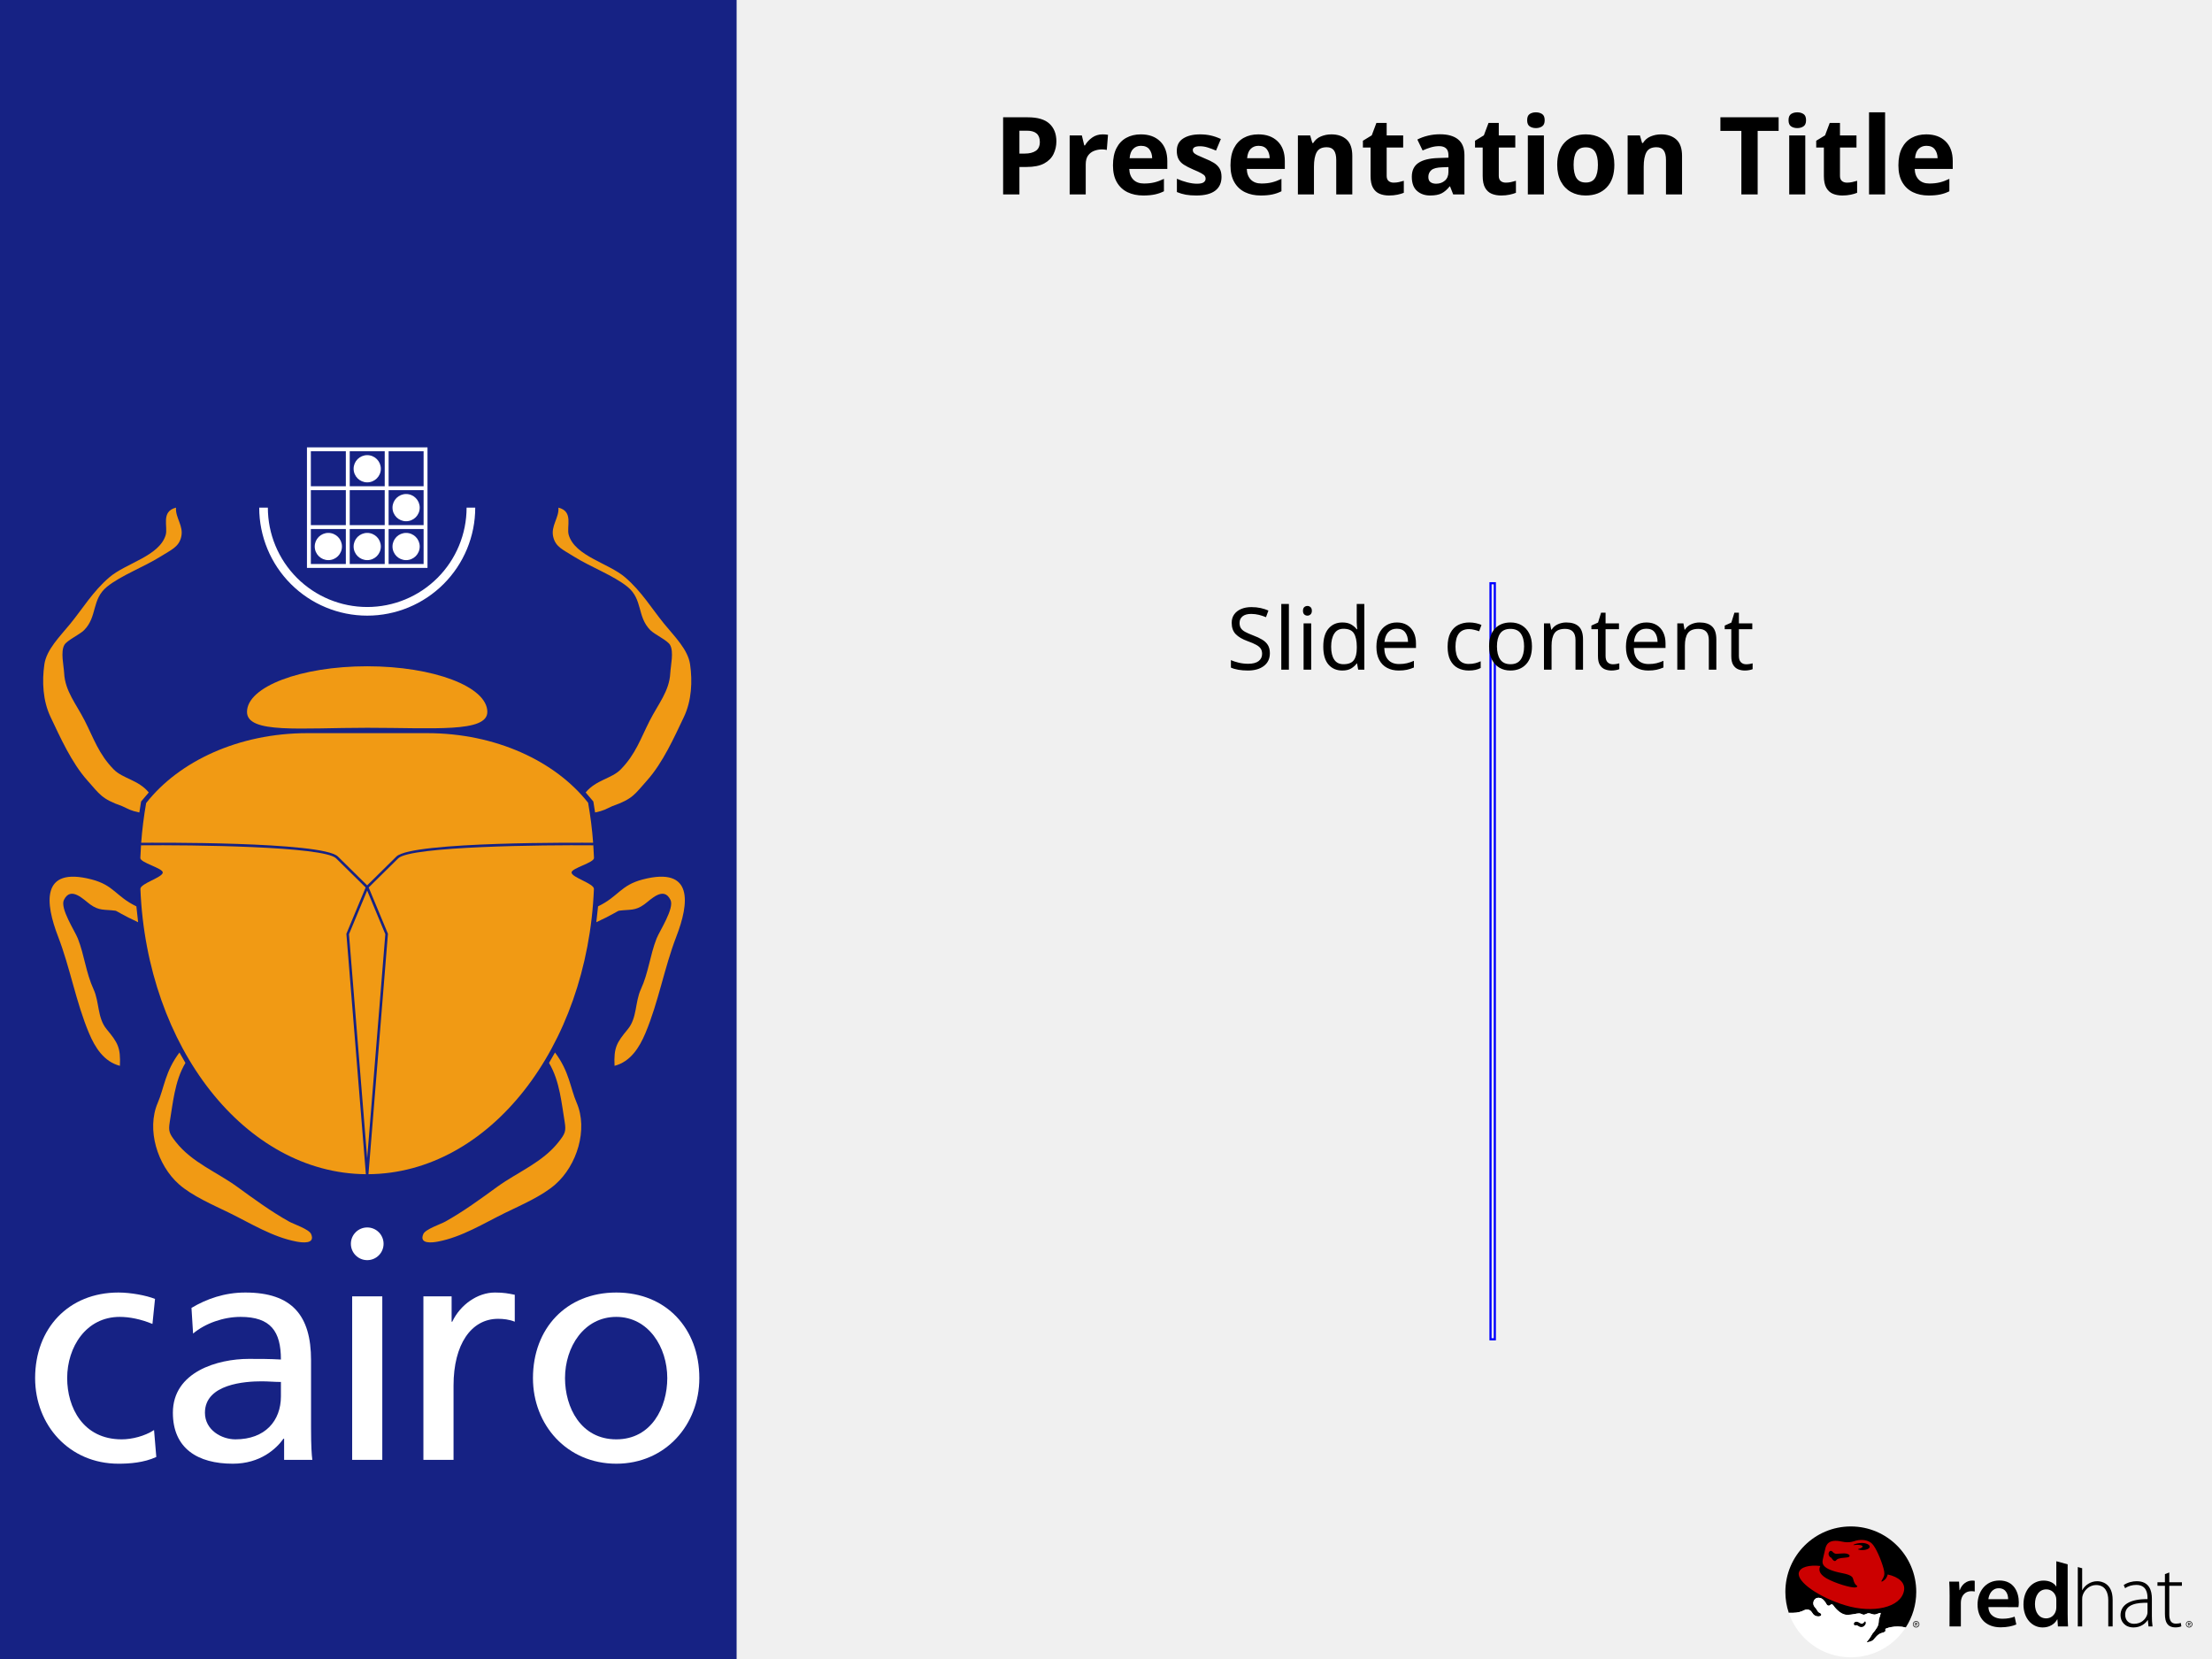
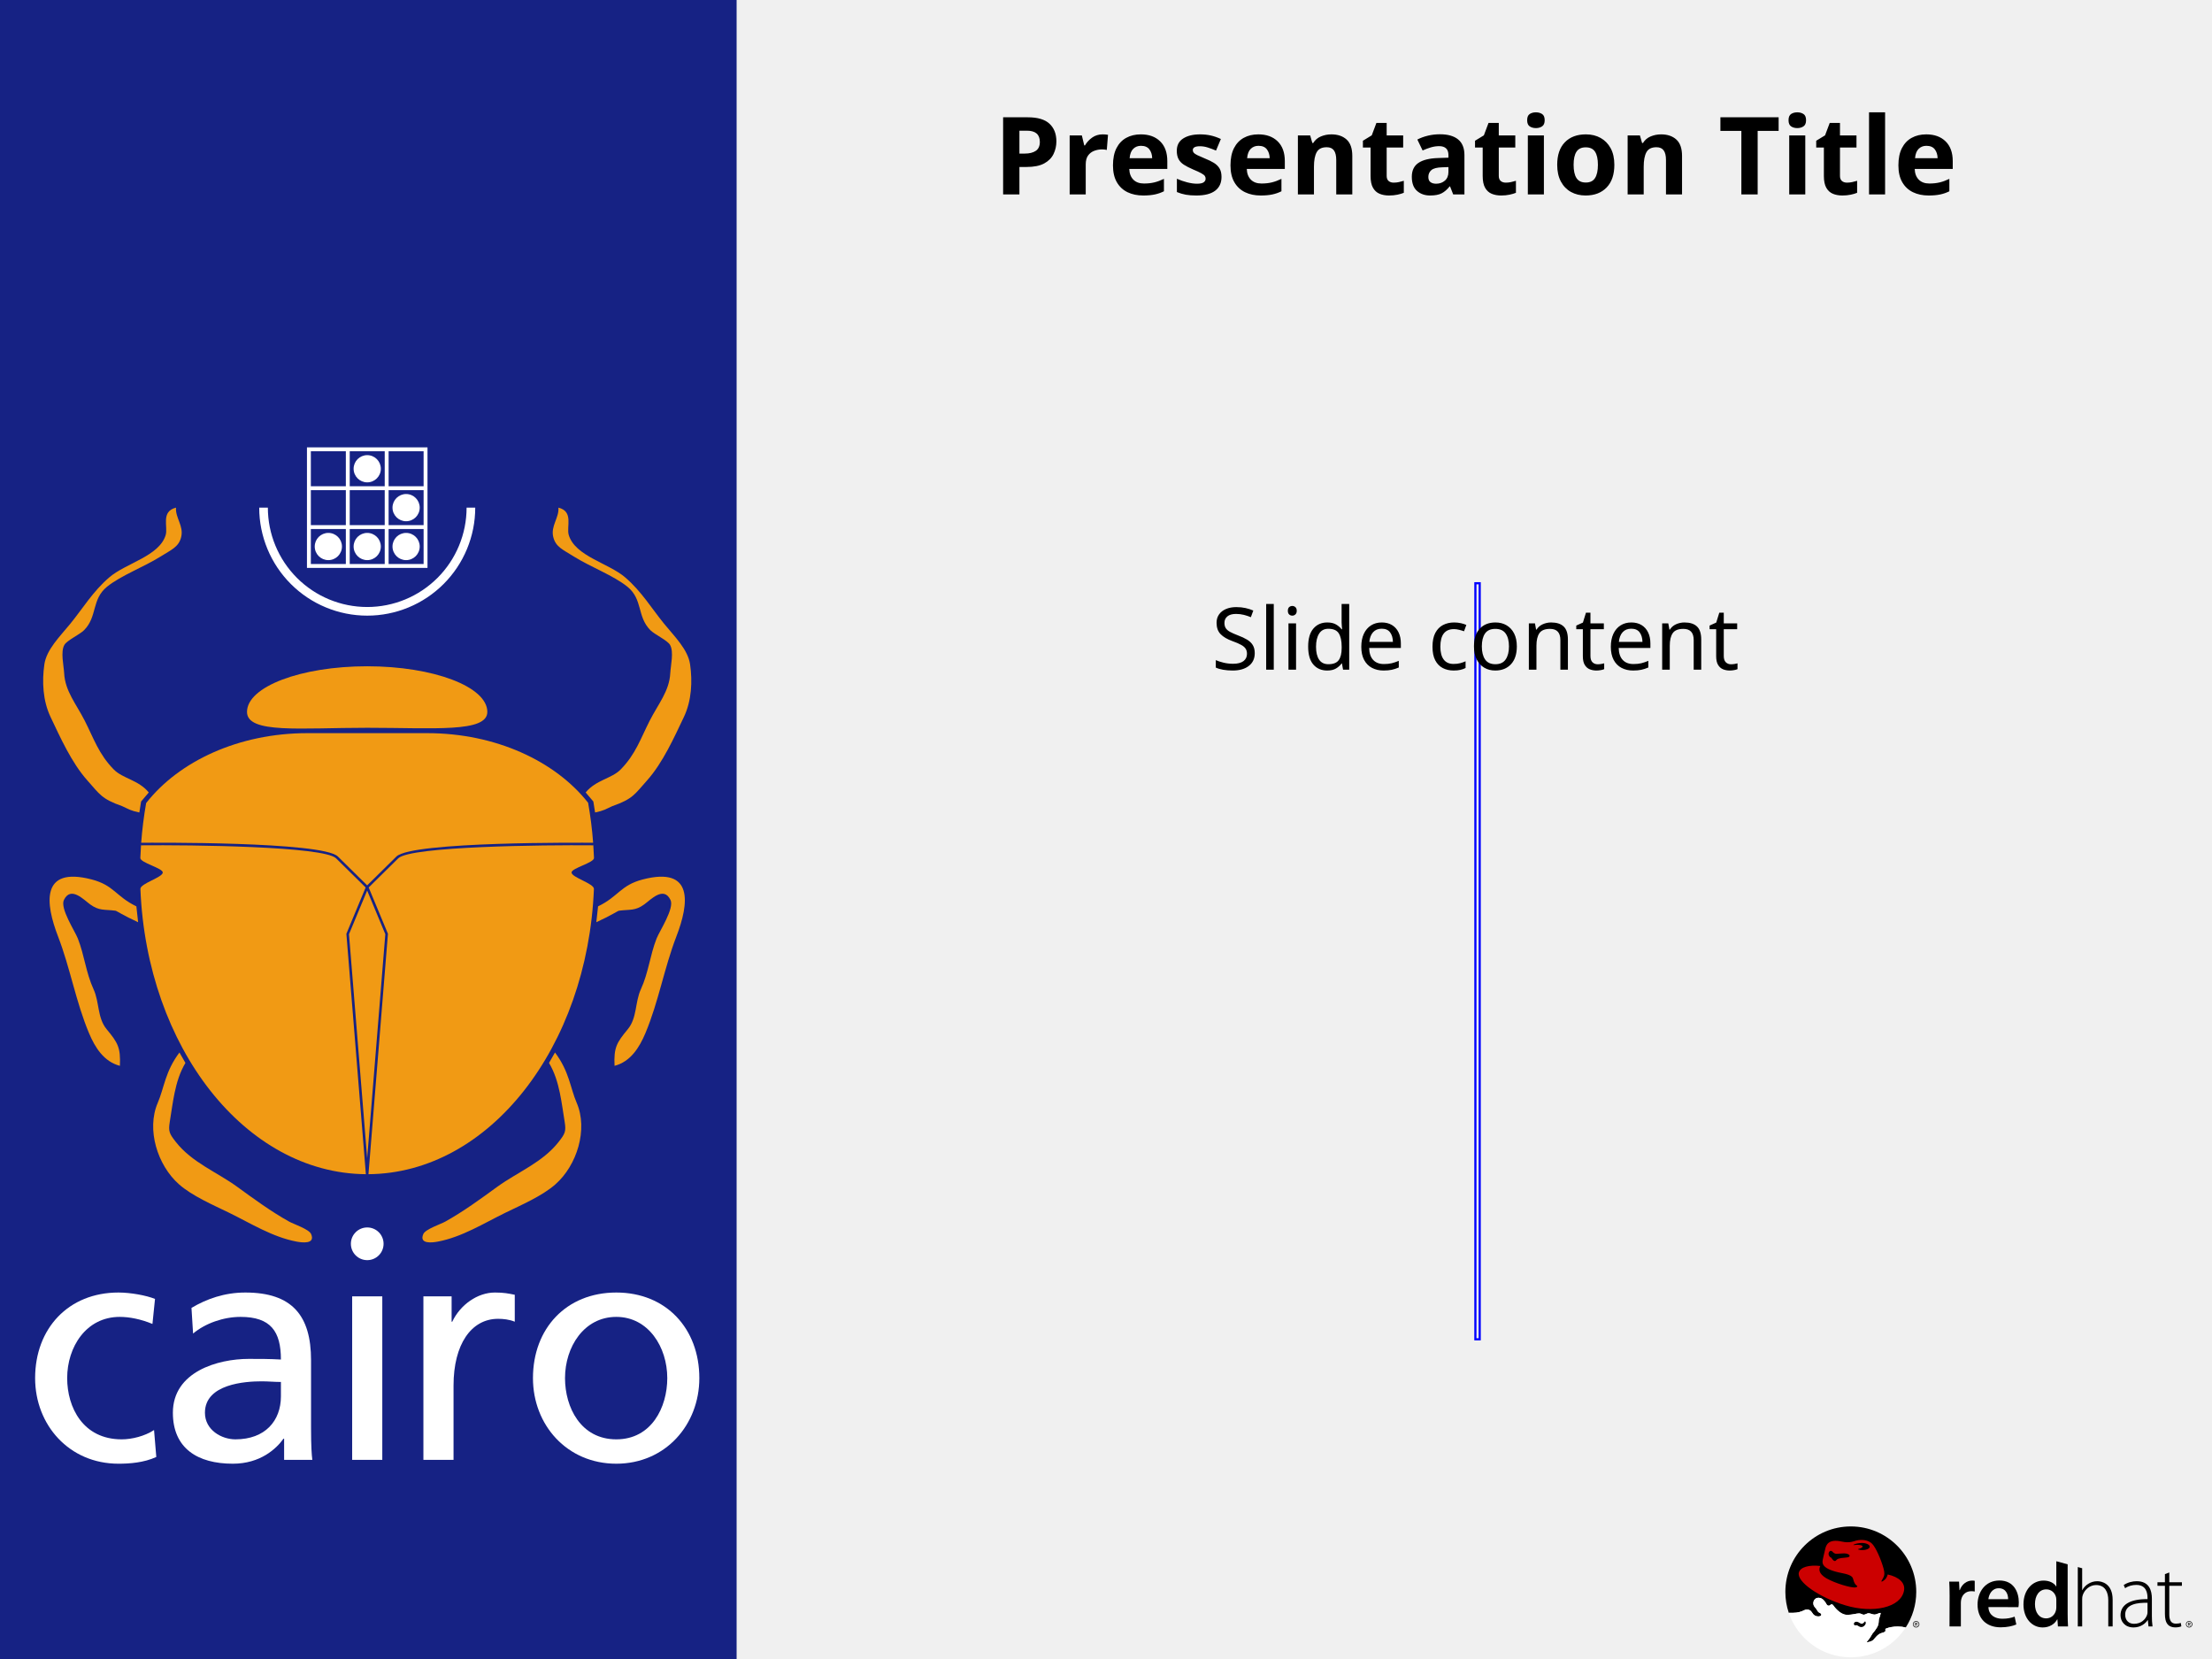
<svg xmlns="http://www.w3.org/2000/svg" xmlns:ns2="http://www.svgslides.org/svgslides0.1" xmlns:xlink="http://www.w3.org/1999/xlink" width="1024" height="768" fill="black">
  <defs id="cairo-artwork_defs">
    <g id="hacker_emblem">
      <g id="hacker_emblem_grid" fill="white" stroke="none">
        <rect x="-2.95" y="-3.05" width="6" height="0.1" />
        <rect x="2.95" y="-2.95" width="0.1" height="6" />
        <rect x="-3.05" y="2.95" width="6" height="0.1" />
        <rect x="-3.05" y="-3.05" width="0.1" height="6" />
        <rect x="-1.05" y="-2.95" width="0.1" height="5.9" />
        <rect x="0.95" y="-2.95" width="0.1" height="5.9" />
        <rect x="-2.95" y="-1.05" width="1.9" height="0.1" />
        <rect x="-0.95" y="-1.05" width="1.9" height="0.1" />
        <rect x="1.05" y="-1.05" width="1.9" height="0.1" />
        <rect x="-2.95" y="0.95" width="1.9" height="0.1" />
        <rect x="-0.95" y="0.95" width="1.9" height="0.1" />
        <rect x="1.05" y="0.95" width="1.9" height="0.1" />
      </g>
      <g id="hacker_emblem_dots" fill="white">
        <circle cx="0" cy="-2" r="0.7" />
        <circle cx="2" cy="0" r="0.7" />
        <circle cx="-2" cy="2" r="0.7" />
        <circle cx="0" cy="2" r="0.7" />
        <circle cx="2" cy="2" r="0.7" />
      </g>
    </g>
    <g id="scarab" fill="#f19a14">
      <g transform="translate(-150, -170)">
        <path id="scarab_head" d="M205.599,94.567c0-11.668-24.914-21.129-55.628-21.129     c-30.723,0-55.624,9.46-55.624,21.129c0,10.203,24.901,7.346,55.624,7.346C180.685,101.913,205.599,104.233,205.599,94.567z" />
        <path id="scarab_torso" d="M136.423,161.506c0,0,12.751,12.577,13.547,13.362     c2.262-2.232,13.545-13.362,13.545-13.362c7.135-7.036,87.111-6.399,91.066-6.363c-0.469-6.298-1.254-12.472-2.325-18.519     c-15.183-19.279-42.811-32.225-74.485-32.225h-55.518c-31.745,0-59.439,13.011-74.598,32.37c-1.054,6-1.829,12.128-2.296,18.374     C49.321,155.106,129.288,154.47,136.423,161.506z" />
        <path id="scarab_spine" d="M149.97,301.187c2.005-24.729,8.386-103.483,8.405-103.721     c-0.09-0.219-6.478-15.578-8.405-20.214c-1.936,4.655-8.316,19.995-8.408,20.214C141.582,197.704,147.965,276.458,149.97,301.187z" />
        <path id="scarab_wing_left" d="M140.403,197.149l8.862-21.31l-13.686-13.499     c-5.65-5.573-67.074-6.235-90.259-6.019l-0.006-0.622c-0.154,2.144-0.271,4.302-0.35,6.475     c-0.076,2.207,10.392,4.706,10.392,6.717c0,2.319-10.457,5.084-10.359,7.631c2.993,73.349,48.53,131.631,104.372,132.048     l-9.02-111.29L140.403,197.149z" />
        <path id="scarab_wing_right" d="M244.585,168.891c0-2.011,10.467-4.506,10.391-6.715     c-0.079-2.174-0.195-4.332-0.351-6.479l-0.004,0.624c-23.186-0.216-84.608,0.445-90.26,6.017l-13.688,13.502l8.915,21.438     l-9.017,111.29c55.854-0.417,101.378-58.698,104.373-132.049C255.04,173.976,244.585,171.209,244.585,168.891z" />
        <path id="scarab_leg_front_left" d="M44.506,141.12c-4.135-0.856-4.895-1.54-7.935-2.92     c-9.59-3.364-10.376-5.481-16.08-11.86c-7.426-8.306-12.661-20.142-17.1-29.463c-3.576-7.525-3.984-16.409-2.86-24.273     c0.991-6.935,7.144-12.869,12.074-18.92c5.844-7.191,10.356-14.822,17.924-21.354c7.736-6.682,23.203-9.809,26.168-19.648     C57.86,8.819,54.334,1.766,61.482,0c-0.366,4.703,3.639,8.477,2.397,13.575c-1.129,4.627-4.368,5.811-9.611,9.099     c-7.564,4.746-18.366,8.779-24.748,13.965c-7.175,5.827-4.369,13.771-10.569,20.057c-2.001,2.03-7.901,4.706-9.137,6.83     c-1.861,3.199-0.297,9.572-0.116,13.12c0.425,8.284,5.588,14.244,9.555,22.045c4.152,8.141,6.429,15.409,13.411,22.519     c4.183,4.262,11.429,4.802,16.21,10.647l-3.555,4.186L44.506,141.12z" />
        <path id="scarab_leg_middle_left" d="M43.94,191.922l-0.809-7.346     c-9.506-4.579-10.339-9.772-20.738-12.466c-23.728-6.151-21.361,11.25-15.532,26.373c5.676,14.726,8.237,30.23,14.345,44.795     c2.805,6.688,6.919,13.213,14.298,15.127c0.372-8.435-0.917-10.651-6.113-16.919c-4.395-5.293-3.326-12.548-6.072-18.504     c-3.581-7.804-4.196-15.646-7.279-23.502c-1.363-3.479-8.33-13.966-6.452-17.861c3.183-6.603,9.178-0.083,12.179,2.077     c4.218,3.036,6.467,2.223,11.681,2.898C34.041,186.673,37.005,188.756,43.94,191.922z" />
        <path id="scarab_leg_back_left" d="M65.839,257.063l-2.771-4.837     c-6.68,8.928-6.993,16.228-10.056,23.347c-5.277,12.263-0.157,28.851,9.854,37.676c6.052,5.375,15.907,9.618,23.122,13.136     c10.035,4.892,20.113,11.286,31.336,13.396c2.482,0.466,8.798,1.295,6.693-3.522c-0.975-2.237-8.091-4.591-10.146-5.734     c-8.312-4.623-16.377-10.524-24.142-16.176c-9.498-6.862-20.843-11.186-28.311-20.684c-3.054-3.885-3.544-4.922-2.816-9.39     c0.693-4.263,1.344-9.174,2.241-13.439C61.855,266.029,63.274,261.378,65.839,257.063z" />
        <path id="scarab_leg_front_right" d="M255.487,141.12c4.134-0.856,4.896-1.54,7.936-2.92     c9.583-3.364,10.369-5.481,16.071-11.86c7.428-8.306,12.661-20.142,17.115-29.463c3.574-7.525,3.983-16.409,2.86-24.273     c-0.992-6.935-7.157-12.869-12.087-18.92c-5.843-7.191-10.356-14.822-17.919-21.354c-7.735-6.682-23.202-9.809-26.167-19.648     C242.135,8.819,245.66,1.766,238.511,0c0.366,4.703-3.637,8.477-2.396,13.575c1.131,4.627,4.368,5.811,9.611,9.099     c7.563,4.746,18.367,8.779,24.747,13.965c7.17,5.827,4.362,13.771,10.563,20.057c2.001,2.03,7.901,4.706,9.139,6.83     c1.859,3.199,0.295,9.572,0.113,13.12c-0.424,8.284-5.588,14.244-9.553,22.045c-4.152,8.141-6.431,15.409-13.404,22.519     c-4.184,4.262-11.429,4.802-16.211,10.647l3.556,4.186L255.487,141.12z" />
        <path id="scarab_leg_middle_right" d="M256.053,191.922l0.81-7.346     c9.507-4.579,10.34-9.772,20.73-12.466c23.741-6.151,21.374,11.25,15.534,26.373c-5.676,14.726-8.238,30.23-14.347,44.795     c-2.804,6.688-6.911,13.213-14.291,15.127c-0.371-8.435,0.918-10.651,6.113-16.919c4.39-5.293,3.319-12.548,6.066-18.504     c3.58-7.804,4.197-15.646,7.278-23.502c1.363-3.479,8.33-13.966,6.453-17.861c-3.184-6.603-9.179-0.083-12.181,2.077     c-4.217,3.036-6.458,2.223-11.672,2.898C265.951,186.673,262.986,188.756,256.053,191.922z" />
        <path id="scarab_leg_back_right" d="M234.155,257.063l2.771-4.837     c6.679,8.928,6.991,16.228,10.057,23.347c5.274,12.263,0.154,28.851-9.854,37.676c-6.055,5.375-15.903,9.618-23.117,13.136     c-10.034,4.892-20.127,11.286-31.351,13.396c-2.481,0.466-8.789,1.295-6.691-3.522c0.976-2.237,8.092-4.591,10.146-5.734     c8.312-4.623,16.392-10.524,24.155-16.176c9.498-6.862,20.838-11.186,28.305-20.684c3.055-3.885,3.543-4.922,2.818-9.39     c-0.696-4.263-1.346-9.174-2.244-13.439C238.137,266.029,236.718,261.378,234.155,257.063z" />
      </g>
    </g>
    <radialGradient id="gradient_radial_dung" cx="0" cy="0" r="60" fx="0" fy="0" gradientUnits="userSpaceOnUse">
      <stop offset="0" stop-color="#9a9a9a" />
      <stop offset="0.70" stop-color="#bababa" />
      <stop offset="0.95" stop-color="#FFFFFF" />
    </radialGradient>
    <g id="dung">
      <circle cx="0" cy="0" r="60" fill="url(#gradient_radial_dung)" />
      <g transform="translate(-61, -61)">
        <path fill="#8a8a8a" d="M0,61c0,33.636,27.364,61,61,61s61-27.364,61-61S94.636,0,61,0S0,27.364,0,61z        M2,61C2,28.467,28.467,2,61,2c32.532,0,59,26.467,59,59c0,32.533-26.468,59-59,59C28.467,120,2,93.533,2,61z" />
      </g>
      <use xlink:href="#hacker_emblem" x="0" y="0" transform="scale(9)" />
    </g>
    <g id="dung_2_color">
      <path stroke-width="4" stroke="white" fill="none" d=" M 48,   0 C 48,   12.73,    42.943, 24.939   33.941, 33.941 C 24.939, 42.943   12.73, 48   0,   48 C -12.73, 48,    -24.939, 42.943   -33.941, 33.941 C -42.943, 24.939,   -48,   12.73,   -48,   0, C -48,   -12.73,    -42.943, -24.939,   -33.941, -33.941 C -24.939, -42.943,   -12.73, -48,    0,   -48 C 12.73, -48,    24.939, -42.943,   33.941, -33.941 C 42.943, -24.939,   48,   -12.73,   48,   0" />
      <g transform="scale(9)" fill="white" stroke="none" stroke-width="0.2">
        <path stroke="white" fill="none" d="M -3,-3 L  3,-3 L 3,3 L-3,3 Z       M -1,-3 L -1, 3       M  1,-3 L  1, 3       M -3,-1 L  3,-1       M -3, 1 L  3, 1" />
        <circle cx="0" cy="-2" r="0.7" />
        <circle cx="2" cy="0" r="0.7" />
        <circle cx="-2" cy="2" r="0.7" />
        <circle cx="0" cy="2" r="0.7" />
        <circle cx="2" cy="2" r="0.7" />
      </g>
    </g>
    <g id="cairo_logo">
      <use xlink:href="#dung_2_color" x="0" y="0" transform="translate(0, -140)" />
      <use xlink:href="#scarab" x="0" y="0" transform="translate(0, 30)" />
    </g>
    <g id="cairo_logo_dung-centered">
      <use xlink:href="#dung_2_color" x="0" y="0" />
      <use xlink:href="#scarab" x="0" y="0" transform="translate(0,170)" />
    </g>
    <g id="cairo_logo_scarab-centered">
      <use xlink:href="#dung_2_color" x="0" y="0" transform="translate(0, -175.85)" />
      <use xlink:href="#scarab" x="0" y="0" transform="translate(0, -5.85)" />
    </g>
    <g id="cairo_logo_top-centered">
      <use xlink:href="#dung_2_color" x="0" y="0" transform="translate(0, 60)" />
      <use xlink:href="#scarab" x="0" y="0" transform="translate(0, 230)" />
    </g>
    <g id="cairo_logo_bottom-centered">
      <use xlink:href="#dung_2_color" x="0" y="0" transform="translate(0, -340)" />
      <use xlink:href="#scarab" x="0" y="0" transform="translate(0, -170)" />
    </g>
    <g id="cairo_logo_right-centered">
      <use xlink:href="#dung_2_color" x="0" y="0" transform="translate(-150, -140)" />
      <use xlink:href="#scarab" x="0" y="0" transform="translate(-150, 30)" />
    </g>
    <g id="cairo_logo_left-centered">
      <use xlink:href="#dung_2_color" x="0" y="0" transform="translate(150, -140)" />
      <use xlink:href="#scarab" x="0" y="0" transform="translate(150, 30)" />
    </g>
    <g id="cairo_logo_topleft-centered">
      <use xlink:href="#dung_2_color" x="0" y="0" transform="translate(150, 60)" />
      <use xlink:href="#scarab" x="0" y="0" transform="translate(150, 230)" />
    </g>
    <g id="cairo_logo_topright-centered">
      <use xlink:href="#dung_2_color" x="0" y="0" transform="translate(-150, 60)" />
      <use xlink:href="#scarab" x="0" y="0" transform="translate(-150, 230)" />
    </g>
    <g id="cairo_logo_bottomleft-centered">
      <use xlink:href="#dung_2_color" x="0" y="0" transform="translate(150, -340)" />
      <use xlink:href="#scarab" x="0" y="0" transform="translate(150, -170)" />
    </g>
    <g id="cairo_logo_bottomright-centered">
      <use xlink:href="#dung_2_color" x="0" y="0" transform="translate(-150, -340)" />
      <use xlink:href="#scarab" x="0" y="0" transform="translate(-150, -170)" />
    </g>
    <g id="cairo_text" transform="translate(0,-97)">
      <g transform="scale(0.1484,0.1484)">
        <g transform="translate(-1139,-208.5)">
          <path transform="translate(65,0)" d="           M 412, 433            C 385, 422 336, 413 298, 413            C 142, 413 38, 525 38, 680            C 38, 826 144, 947 298, 947            C 332, 947 377, 944 416, 926            L 409, 842            C 380, 861 340, 871 308, 871            C 187, 871 138, 771 138, 680            C 138, 583 197, 489 302, 489            C 332, 489 368, 496 404, 511            L 412, 433 " />
          <path transform="translate(486.75,0)" d="           M 109, 541            C 147, 509 204, 489 257, 489            C 351, 489 383, 534 383, 622            C 346, 620 320, 620 283, 620            C 186, 620 46, 660 46, 788            C 46, 899 123, 947 233, 947            C 319, 947 369, 900 391, 869            L 393, 869            L 393, 935            L 481, 935            C 479, 920 477, 893 477, 835            L 477, 624            C 477, 485 418, 413 272, 413            C 207, 413 151, 433 104, 461            L 109, 541            M 383, 737            C 383, 813 334, 871 241, 871            C 198, 871 146, 842 146, 788            C 146, 698 272, 690 323, 690            C 343, 690 363, 692 383, 692            L 383, 737 " />
          <path transform="translate(1000,0)" d="           M 92, 935            L 186, 935            L 186, 425            L 92, 425            L 92, 935            M 88, 261           A 51, 51 0 1 1 190,261           A 51, 51 0 1 1 88,261" />
          <path transform="translate(1234.25,0)" d="           M 80, 935            L 174, 935            L 174, 703            C 174, 575 229, 495 313, 495            C 329, 495 348, 497 365, 504            L 365, 420            C 345, 416 331, 413 303, 413            C 249, 413 195, 451 170, 504            L 168, 504            L 168, 425            L 80, 425            L 80, 935 " />
          <path transform="translate(1610,0)" d="           M 46, 680            C 46, 826 152, 947 306, 947            C 459, 947 565, 826 565, 680            C 565, 525 461, 413 306, 413            C 150, 413 46, 525 46, 680            M 146, 680            C 146, 583 205, 489 306, 489            C 406, 489 465, 583 465, 680            C 465, 771 416, 871 306, 871            C 195, 871 146, 771 146, 680 " />
        </g>
      </g>
    </g>
    <g id="cairo_text_small_spaced" transform="translate(0,-71)">
      <g transform="scale(0.085,0.085)">
        <g transform="translate(-1139,-208.5)">
          <path transform="translate(-151,0)" d="           M 412, 433            C 385, 422 336, 413 298, 413            C 142, 413 38, 525 38, 680            C 38, 826 144, 947 298, 947            C 332, 947 377, 944 416, 926            L 409, 842            C 380, 861 340, 871 308, 871            C 187, 871 138, 771 138, 680            C 138, 583 197, 489 302, 489            C 332, 489 368, 496 404, 511            L 412, 433 " />
          <path transform="translate(379.5,0)" d="           M 109, 541            C 147, 509 204, 489 257, 489            C 351, 489 383, 534 383, 622            C 346, 620 320, 620 283, 620            C 186, 620 46, 660 46, 788            C 46, 899 123, 947 233, 947            C 319, 947 369, 900 391, 869            L 393, 869            L 393, 935            L 481, 935            C 479, 920 477, 893 477, 835            L 477, 624            C 477, 485 418, 413 272, 413            C 207, 413 151, 433 104, 461            L 109, 541            M 383, 737            C 383, 813 334, 871 241, 871            C 198, 871 146, 842 146, 788            C 146, 698 272, 690 323, 690            C 343, 690 363, 692 383, 692            L 383, 737 " />
          <path transform="translate(1000,0)" d="           M 92, 935            L 186, 935            L 186, 425            L 92, 425            L 92, 935            M 88, 261           A 51, 51 0 1 1 190,261           A 51, 51 0 1 1 88,261" />
          <path transform="translate(1341.5,0)" d="           M 80, 935            L 174, 935            L 174, 703            C 174, 575 229, 495 313, 495            C 329, 495 348, 497 365, 504            L 365, 420            C 345, 416 331, 413 303, 413            C 249, 413 195, 451 170, 504            L 168, 504            L 168, 425            L 80, 425            L 80, 935 " />
          <path transform="translate(1826,0)" d="           M 46, 680            C 46, 826 152, 947 306, 947            C 459, 947 565, 826 565, 680            C 565, 525 461, 413 306, 413            C 150, 413 46, 525 46, 680            M 146, 680            C 146, 583 205, 489 306, 489            C 406, 489 465, 583 465, 680            C 465, 771 416, 871 306, 871            C 195, 871 146, 771 146, 680 " />
        </g>
      </g>
    </g>
    <g id="cairo_text_small" transform="translate(0,-71)">
      <g transform="scale(0.085,0.085)">
        <g transform="translate(-1139,-208.5)">
          <path transform="translate(-151,0)" d="           M 412, 433            C 385, 422 336, 413 298, 413            C 142, 413 38, 525 38, 680            C 38, 826 144, 947 298, 947            C 332, 947 377, 944 416, 926            L 409, 842            C 380, 861 340, 871 308, 871            C 187, 871 138, 771 138, 680            C 138, 583 197, 489 302, 489            C 332, 489 368, 496 404, 511            L 412, 433 " />
          <path transform="translate(261.75,0)" d="           M 109, 541            C 147, 509 204, 489 257, 489            C 351, 489 383, 534 383, 622            C 346, 620 320, 620 283, 620            C 186, 620 46, 660 46, 788            C 46, 899 123, 947 233, 947            C 319, 947 369, 900 391, 869            L 393, 869            L 393, 935            L 481, 935            C 479, 920 477, 893 477, 835            L 477, 624            C 477, 485 418, 413 272, 413            C 207, 413 151, 433 104, 461            L 109, 541            M 383, 737            C 383, 813 334, 871 241, 871            C 198, 871 146, 842 146, 788            C 146, 698 272, 690 323, 690            C 343, 690 363, 692 383, 692            L 383, 737 " />
          <path transform="translate(764.75)" d="           M 92, 935            L 186, 935            L 186, 425            L 92, 425            L 92, 935            M 88, 261           A 51, 51 0 1 1 190,261           A 51, 51 0 1 1 88,261" />
          <path transform="translate(988.5,0)" d="           M 80, 935            L 174, 935            L 174, 703            C 174, 575 229, 495 313, 495            C 329, 495 348, 497 365, 504            L 365, 420            C 345, 416 331, 413 303, 413            C 249, 413 195, 451 170, 504            L 168, 504            L 168, 425            L 80, 425            L 80, 935 " />
          <path transform="translate(1355.5,0)" d="           M 46, 680            C 46, 826 152, 947 306, 947            C 459, 947 565, 826 565, 680            C 565, 525 461, 413 306, 413            C 150, 413 46, 525 46, 680            M 146, 680            C 146, 583 205, 489 306, 489            C 406, 489 465, 583 465, 680            C 465, 771 416, 871 306, 871            C 195, 871 146, 771 146, 680 " />
        </g>
      </g>
    </g>
    <g id="cairo_logo_text_small">
      <use xlink:href="#cairo_logo_bottomleft-centered" transform="translate(0, 78), scale(0.1944)" />
      <use xlink:href="#cairo_text_small" fill="white" transform="translate(175,82)" />
    </g>
    <g id="cairo_logo_with_text">
      <use xlink:href="#cairo_logo_top-centered" transform="translate(0, -245)" />
      <use xlink:href="#cairo_text" transform="translate(0, 245)" />
    </g>
    <g id="cairo_banner">
      <use xlink:href="#cairo_logo_bottomleft-centered" transform="translate(-180, 40), scale(0.1944)" />
      <use xlink:href="#cairo_text_small" transform="translate(0, 42)" fill="black" />
      <use xlink:href="#cairo_logo_bottomleft-centered" transform="translate(180, 40), scale(0.1944), scale(-1, 1)" />
    </g>
    <g id="freedesktop_org_logo" style="fill:#FFFFFF;stroke:#3B80AE;stroke-width:2.459;">
      <g>
        <path style="stroke:#BABABA;" d="M85.277,40.796c2.058,7.884-2.667,15.942-10.551,17.999L27.143,71.21c-7.884,2.057-15.943-2.667-18-10.552            l-7.448-28.55c-2.057-7.884,2.667-15.942,10.551-17.999L59.83,1.695c7.884-2.057,15.942,2.667,17.999,10.551            l7.449,28.55z" />&gt;
		    <path style="fill:#3B80AE;stroke:none;" d="M80.444,39.778c1.749,7.854-1.816,13.621-9.504,15.447l-42.236,11.02c-7.569,2.396-14.089-1.181               -15.838-8.836L6.53,33.127c-1.749-8.145,0.709-12.889,9.503-15.447L58.27,6.661               c8.144-1.826,14.089,1.363,15.838,8.835l6.336,24.282z" />&gt;
		    </g>g&gt;
		    <path style="opacity:0.5;fill:none;stroke:#FFFFFF;" d="M45.542,51.793L24.104,31.102l38.1-4.393L45.542,51.793z" />&gt;
		    <path d="M72.325,28.769c0.405,1.55-0.525,3.136-2.075,3.541l-12.331,3.217c-1.551,0.404-3.137-0.525-3.542-2.076l-2.295-8.801         c-0.405-1.551,0.524-3.137,2.076-3.542l12.33-3.217c1.551-0.405,3.137,0.525,3.542,2.076l2.295,8.801z" />&gt;
		    <path d="M36.51,33.625c0.496,1.9-0.645,3.844-2.545,4.34l-15.112,3.943c-1.901,0.496-3.845-0.644-4.34-2.544l-2.814-10.786         c-0.496-1.901,0.644-3.844,2.544-4.34l15.113-3.942c1.901-0.496,3.845,0.643,4.34,2.544l2.814,10.786z" />&gt;
		    <path d="M52.493,53.208c0.278,1.065-0.36,2.154-1.425,2.432L42.6,57.848c-1.064,0.277-2.153-0.36-2.431-1.426l-1.577-6.043         c-0.277-1.064,0.36-2.153,1.425-2.432l8.468-2.209c1.064-0.277,2.154,0.361,2.431,1.426l1.577,6.043z" />&gt;
		    </g>g&gt;
		    <g id="bullet">
      <use x="0" y="0" xlink:href="#cairo_logo" transform="translate(-6,-2) scale(0.1, 0.1)" />&gt;
		    </g>
    <g id="redhat_logo_horizontal">
      <g fill="black" stroke="none" transform="translate(0,124),scale(1,-1),translate(-214,-258)" fill-rule="evenodd">
        <path fill="black" d="     M 367.062 315.32     C 367.062 320.877 366.946 324.964 366.723 328.66     L 375.811 328.66     L 376.2 320.776     L 376.497 320.776     C 378.539 326.622 383.381 329.6 387.859 329.6     C 388.884 329.6 389.482 329.56 390.322 329.373     L 390.322 319.486     C 389.34 319.676 388.422 319.784 387.159 319.784     C 382.16 319.784 378.688 316.601 377.751 311.845     C 377.573 310.918 377.481 309.809 377.481 308.678     L 377.481 287.15     L 366.977 287.15     L 367.062 315.32    " />
        <path fill="black" d="     M 402.993 305.079     C 403.272 297.559 409.092 294.269 415.814 294.269     C 420.641 294.269 424.094 295.023 427.268 296.192     L 428.823 288.968     C 425.269 287.463 420.341 286.336 414.315 286.336     C 400.838 286.336 392.941 294.659 392.941 307.381     C 392.941 318.837 399.891 329.677 413.244 329.677     C 426.74 329.677 431.134 318.577 431.134 309.489     C 431.134 307.538 430.962 305.971 430.759 305.006     L 402.993 305.079      M 421.248 312.393     C 421.295 316.239 419.621 322.509 412.59 322.509     C 406.13 322.509 403.444 316.645 402.972 312.393     L 421.248 312.393    " />
        <path fill="black" d="     M 476.355 344.667     L 465.864 347.508     L 465.864 324.191     L 465.69 324.191     C 463.834 327.256 459.741 329.6 454.057 329.6     C 444.076 329.6 435.383 321.337 435.448 307.431     C 435.448 294.672 443.298 286.217 453.212 286.217     C 459.202 286.217 464.211 289.072 466.691 293.722     L 466.878 293.722     L 467.349 287.15     L 476.7 287.15     C 476.508 289.972 476.355 294.543 476.355 298.792     L 476.355 344.667      M 465.864 305.15     C 465.864 304.048 465.786 303.023 465.545 302.087     C 464.487 297.544 460.773 294.617 456.482 294.617     C 449.872 294.617 446.09 300.188 446.09 307.816     C 446.09 315.517 449.838 321.476 456.602 321.476     C 461.321 321.476 464.699 318.148 465.627 314.106     C 465.807 313.256 465.864 312.208 465.864 311.371     L 465.864 305.15    " />
        <path fill="black" d="     M 503.796 329.018     C 500.684 329.018 497.893 328.119 495.549 326.671     C 493.116 325.246 491.135 323.046 489.959 320.767     L 489.791 320.767     L 489.791 341.019     L 485.743 342.123     L 485.743 287.15     L 489.791 287.15     L 489.791 312.179     C 489.791 313.841 489.92 314.995 490.346 316.211     C 492.093 321.301 496.89 325.481 502.689 325.481     C 511.066 325.481 513.967 318.76 513.967 311.391     L 513.967 287.15     L 518.014 287.15     L 518.014 311.836     C 518.014 327.079 507.675 329.018 503.796 329.018    " />
        <path fill="black" d="     M 554.341 296.873     C 554.341 293.636 554.469 290.283 554.938 287.15     L 551.208 287.15     L 550.613 293.016     L 550.421 293.016     C 548.438 289.859 543.876 286.217 537.373 286.217     C 529.139 286.217 525.306 292.012 525.306 297.469     C 525.306 306.912 533.642 312.606 550.292 312.432     L 550.292 313.523     C 550.292 317.572 549.504 325.647 539.824 325.586     C 536.245 325.586 532.513 324.625 529.551 322.537     L 528.263 325.481     C 532.001 328.014 536.566 329.018 540.27 329.018     C 552.08 329.018 554.341 320.151 554.341 312.838     L 554.341 296.873      M 550.292 309.023     C 541.381 309.281 529.613 307.934 529.613 298.106     C 529.613 292.225 533.495 289.581 537.758 289.581     C 544.58 289.581 548.456 293.802 549.868 297.787     C 550.165 298.662 550.292 299.537 550.292 300.24     L 550.292 309.023    " />
        <path fill="black" d="     M 570.459 337.1     L 570.459 328.08     L 582.124 328.08     L 582.124 324.796     L 570.459 324.796     L 570.459 298.194     C 570.459 292.991 572.076 289.728 576.469 289.728     C 578.582 289.728 580.076 290.008 581.121 290.371     L 581.61 287.235     C 580.287 286.684 578.43 286.254 575.962 286.254     C 572.974 286.254 570.5 287.193 568.899 289.154     C 567.047 291.306 566.412 294.741 566.412 298.916     L 566.412 324.796     L 559.506 324.796     L 559.506 328.08     L 566.412 328.08     L 566.412 335.606     L 570.459 337.1    " />
        <path fill="black" d="     M 335.5 288.971     L 336.035 288.971     L 336.841 287.644     L 337.361 287.644     L 336.489 288.994     C 336.94 289.05 337.283 289.288 337.283 289.834     C 337.283 290.438 336.926 290.705 336.202 290.705     L 335.037 290.705     L 335.037 287.644     L 335.5 287.644     L 335.5 288.971      M 335.5 289.364     L 335.5 290.31     L 336.132 290.31     C 336.453 290.31 336.798 290.24 336.798 289.865     C 336.798 289.392 336.449 289.364 336.057 289.364     L 335.5 289.364    " />
        <path fill="black" d="     M 339.044 289.172     C 339.044 287.518 337.704 286.176 336.049 286.176     C 334.395 286.176 333.053 287.518 333.053 289.172     C 333.053 290.827 334.395 292.168 336.049 292.168     C 337.704 292.168 339.044 290.827 339.044 289.172      M 336.049 291.637     C 334.687 291.637 333.584 290.533 333.584 289.172     C 333.584 287.81 334.687 286.706 336.049 286.706     C 337.408 286.706 338.512 287.81 338.512 289.172     C 338.512 290.533 337.408 291.637 336.049 291.637    " />
        <path fill="black" d="     M 326.453 286.208     C 324.118 286.745 321.64 287.08 319.134 287.08     C 314.85 287.08 310.95 286.339 308.073 285.143     C 307.756 284.984 307.53 284.653 307.53 284.276     C 307.53 284.141 307.565 283.999 307.617 283.884     C 307.957 282.897 307.398 281.828 304.616 281.216     C 300.488 280.31 297.883 276.053 296.392 274.637     C 294.641 272.976 289.697 271.953 290.44 272.943     C 291.022 273.719 293.248 276.135 294.602 278.748     C 295.812 281.083 296.891 281.746 298.375 283.974     C 298.811 284.627 300.5 286.922 300.991 288.737     C 301.543 290.511 301.356 292.734 301.568 293.649     C 301.872 294.97 303.118 297.837 303.213 299.453     C 303.267 300.369 299.392 298.149 297.553 298.149     C 295.714 298.149 293.923 299.248 292.281 299.328     C 290.248 299.425 288.941 297.761 287.103 298.051     C 286.052 298.218 285.167 299.143 283.331 299.213     C 280.718 299.309 277.524 297.761 271.526 297.953     C 265.625 298.144 260.175 305.408 259.431 306.563     C 258.56 307.92 257.496 307.92 256.335 306.856     C 255.174 305.792 253.743 306.627 253.336 307.339     C 252.561 308.694 250.493 312.654 247.288 313.482     C 242.856 314.631 240.612 311.028 240.903 308.162     C 241.199 305.252 243.08 304.438 243.951 302.891     C 244.821 301.343 245.267 300.343 246.905 299.657     C 248.067 299.176 248.5 298.458 248.153 297.505     C 247.851 296.674 246.642 296.483 245.848 296.446     C 244.159 296.366 242.976 296.824 242.112 297.376     C 241.108 298.014 240.292 298.903 239.416 300.413     C 238.402 302.078 236.805 302.804 234.945 302.804     C 234.059 302.804 233.23 302.569 232.492 302.19     C 229.577 300.675 226.106 299.774 222.371 299.774     L 218.157 299.773     C 216.106 305.856 214.995 312.368 214.995 319.142     C 214.995 352.606 242.123 379.733 275.586 379.733     C 309.05 379.733 336.176 352.606 336.176 319.142     C 336.176 307 332.603 295.69 326.453 286.208    " />
        <path fill="white" d="     M 326.453 286.209     C 324.118 286.746 321.64 287.084 319.134 287.084     C 314.85 287.084 310.95 286.342 308.073 285.144     C 307.756 284.987 307.53 284.655 307.53 284.278     C 307.53 284.142 307.565 284.001 307.617 283.884     C 307.957 282.899 307.398 281.831 304.616 281.218     C 300.488 280.312 297.883 276.054 296.392 274.642     C 294.641 272.977 289.697 271.955 290.44 272.946     C 291.022 273.72 293.248 276.137 294.602 278.749     C 295.812 281.083 296.891 281.75 298.375 283.976     C 298.811 284.627 300.5 286.924 300.991 288.74     C 301.543 290.512 301.356 292.735 301.568 293.651     C 301.872 294.973 303.118 297.838 303.213 299.457     C 303.267 300.372 299.392 298.15 297.553 298.15     C 295.714 298.15 293.923 299.251 292.281 299.33     C 290.248 299.426 288.941 297.763 287.103 298.052     C 286.052 298.221 285.167 299.147 283.331 299.215     C 280.718 299.31 277.524 297.763 271.526 297.956     C 265.625 298.147 260.175 305.412 259.431 306.567     C 258.56 307.922 257.496 307.922 256.335 306.857     C 255.174 305.794 253.743 306.63 253.336 307.344     C 252.561 308.696 250.493 312.655 247.288 313.485     C 242.856 314.634 240.612 311.031 240.903 308.164     C 241.199 305.254 243.08 304.44 243.951 302.893     C 244.821 301.344 245.267 300.346 246.905 299.662     C 248.067 299.177 248.5 298.461 248.153 297.507     C 247.851 296.677 246.642 296.487 245.848 296.449     C 244.159 296.367 242.976 296.826 242.112 297.376     C 241.108 298.018 240.292 298.904 239.416 300.416     C 238.402 302.08 236.805 302.809 234.945 302.809     C 234.059 302.809 233.23 302.572 232.492 302.193     C 229.577 300.675 226.106 299.777 222.371 299.777     L 218.157 299.774     C 226.236 275.81 248.897 258.553 275.586 258.553     C 296.906 258.553 315.654 269.563 326.453 286.209    " />
        <path fill="black" d="     M 288.931 291.764     C 289.242 291.46 289.779 290.438 289.123 289.14     C 288.754 288.452 288.358 287.968 287.649 287.402     C 286.797 286.719 285.131 285.931 282.846 287.38     C 281.617 288.159 281.543 288.421 279.847 288.201     C 278.635 288.043 278.153 289.266 278.588 290.283     C 279.024 291.297 280.815 292.119 283.04 290.813     C 284.041 290.226 285.603 288.984 286.969 290.084     C 287.536 290.538 287.875 290.841 288.661 291.75     C 288.696 291.788 288.746 291.81 288.802 291.81     C 288.852 291.81 288.897 291.793 288.931 291.764    " />
        <path fill="#cc0000" d="     M 309.777 335.263     C 309.179 333.251 308.327 330.676 304.539 328.731     C 303.988 328.45 303.776 328.913 304.031 329.348     C 305.463 331.783 305.717 332.392 306.133 333.353     C 306.715 334.757 307.02 336.755 305.862 340.922     C 303.584 349.122 298.83 360.083 295.375 363.639     C 292.04 367.07 285.998 368.036 280.537 366.635     C 278.526 366.119 274.592 364.073 267.294 365.717     C 254.665 368.56 252.794 362.237 252.069 359.482     C 251.344 356.727 249.605 348.897 249.605 348.897     C 249.024 345.709 248.265 340.163 267.874 336.429     C 277.009 334.688 277.474 332.328 277.878 330.629     C 278.603 327.585 279.763 325.844 281.067 324.975     C 282.373 324.103 281.067 323.383 279.619 323.235     C 275.728 322.831 261.349 326.954 252.843 331.788     C 245.883 336.041 245.766 339.872 247.358 343.121     C 236.845 344.257 228.956 342.135 227.525 337.158     C 225.069 328.616 246.305 314.026 270.484 306.706     C 295.858 299.022 321.956 304.386 324.856 320.335     C 326.174 327.581 320.071 332.942 309.777 335.263    " />
        <path fill="black" d="     M 270.871 350.881     C 263.872 350.375 263.145 349.619 261.834 348.223     C 259.985 346.254 257.551 350.777 257.551 350.777     C 256.09 351.085 254.318 353.44 255.274 355.641     C 256.216 357.817 257.955 357.164 258.5 356.487     C 259.163 355.662 260.577 354.312 262.414 354.361     C 264.251 354.41 266.371 354.796 269.326 354.796     C 272.321 354.796 274.335 353.678 274.449 352.717     C 274.546 351.897 274.206 351.123 270.871 350.881    " />
        <path fill="black" d="     M 278.224 362.446     C 278.213 362.445 278.202 362.444 278.192 362.444     C 278.084 362.444 277.996 362.527 277.996 362.627     C 277.996 362.701 278.041 362.765 278.106 362.794     C 279.463 363.511 281.487 364.081 283.804 364.317     C 284.499 364.389 285.179 364.425 285.832 364.431     C 285.948 364.431 286.062 364.43 286.179 364.428     C 290.062 364.34 293.172 362.797 293.125 360.981     C 293.079 359.165 289.896 357.764 286.011 357.851     C 284.753 357.879 283.573 358.062 282.558 358.354     C 282.438 358.386 282.351 358.488 282.351 358.609     C 282.351 358.731 282.438 358.834 282.56 358.864     C 284.984 359.425 286.619 360.341 286.504 361.207     C 286.351 362.354 283.182 362.979 279.425 362.601     C 279.014 362.56 278.612 362.507 278.224 362.446    " />
        <path fill="black" d="     M 588.302 288.971     L 588.837 288.971     L 589.643 287.644     L 590.163 287.644     L 589.29 288.994     C 589.742 289.05 590.085 289.288 590.085 289.834     C 590.085 290.438 589.727 290.705 589.003 290.705     L 587.838 290.705     L 587.838 287.644     L 588.302 287.644     L 588.302 288.971      M 588.302 289.364     L 588.302 290.31     L 588.934 290.31     C 589.255 290.31 589.6 290.24 589.6 289.865     C 589.6 289.392 589.251 289.364 588.858 289.364     L 588.302 289.364    " />
        <path fill="black" d="     M 591.846 289.172     C 591.846 287.518 590.506 286.176 588.851 286.176     C 587.197 286.176 585.855 287.518 585.855 289.172     C 585.855 290.827 587.197 292.168 588.851 292.168     C 590.506 292.168 591.846 290.827 591.846 289.172      M 588.851 291.637     C 587.488 291.637 586.385 290.533 586.385 289.172     C 586.385 287.81 587.488 286.706 588.851 286.706     C 590.21 286.706 591.313 287.81 591.313 289.172     C 591.313 290.533 590.21 291.637 588.851 291.637    " />
      </g>
    </g>
  </defs>
  <g fill="black">
    <g font-family="Frutiger">
      <rect x="0" y="0" width="341" height="768" fill="#162284" />
      <use xlink:href="#cairo_logo_with_text" fill="white" transform="translate(170, 420)" />
      <use xlink:href="#redhat_logo_horizontal" transform="translate(826,768),scale(.5,.5),translate(0,-125)" />
      <g id="slide_title" transform="translate(683, 80)">
        <text text-anchor="middle" fill="black" font-weight="bold" x="0" y="10" font-size="50" ns2:variable="presentation">Presentation Title</text>
      </g>
      <g ns2:region="default" text-anchor="middle">
-         <rect x="690" y="270" width="2" height="350" fill="none" stroke="blue" />
-         <text font-size="40" fill="black" x="690" y="310">Slide content</text>
+         <rect x="683" y="270" width="2" height="350" fill="none" stroke="blue" />
+         <text font-size="40" fill="black" x="683" y="310">Slide content</text>
      </g>
    </g>
  </g>
</svg>
